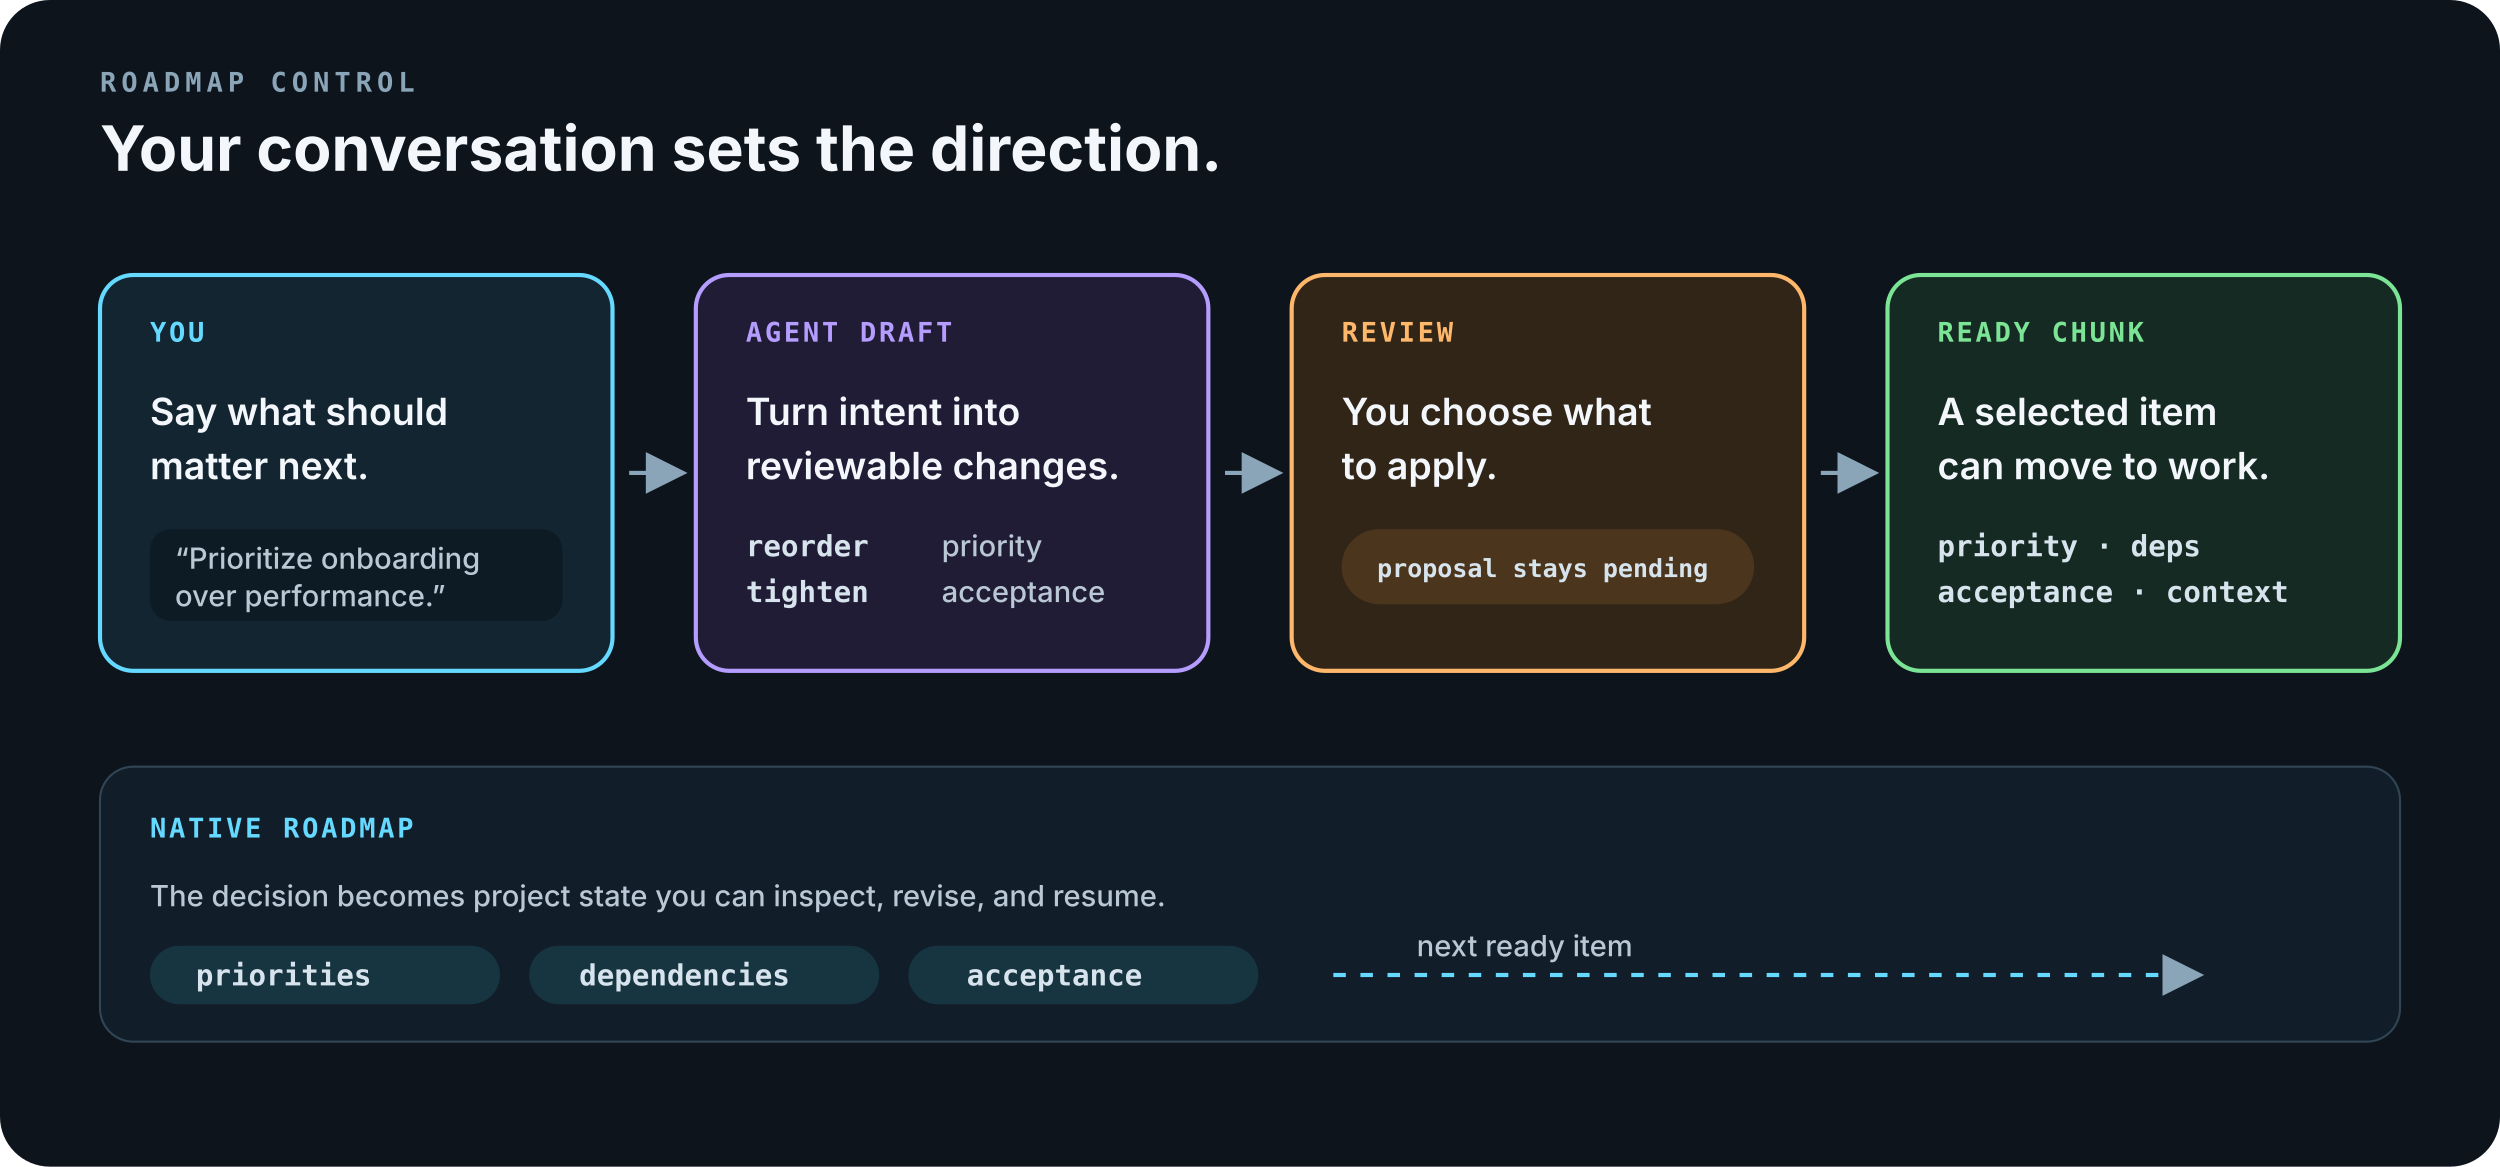
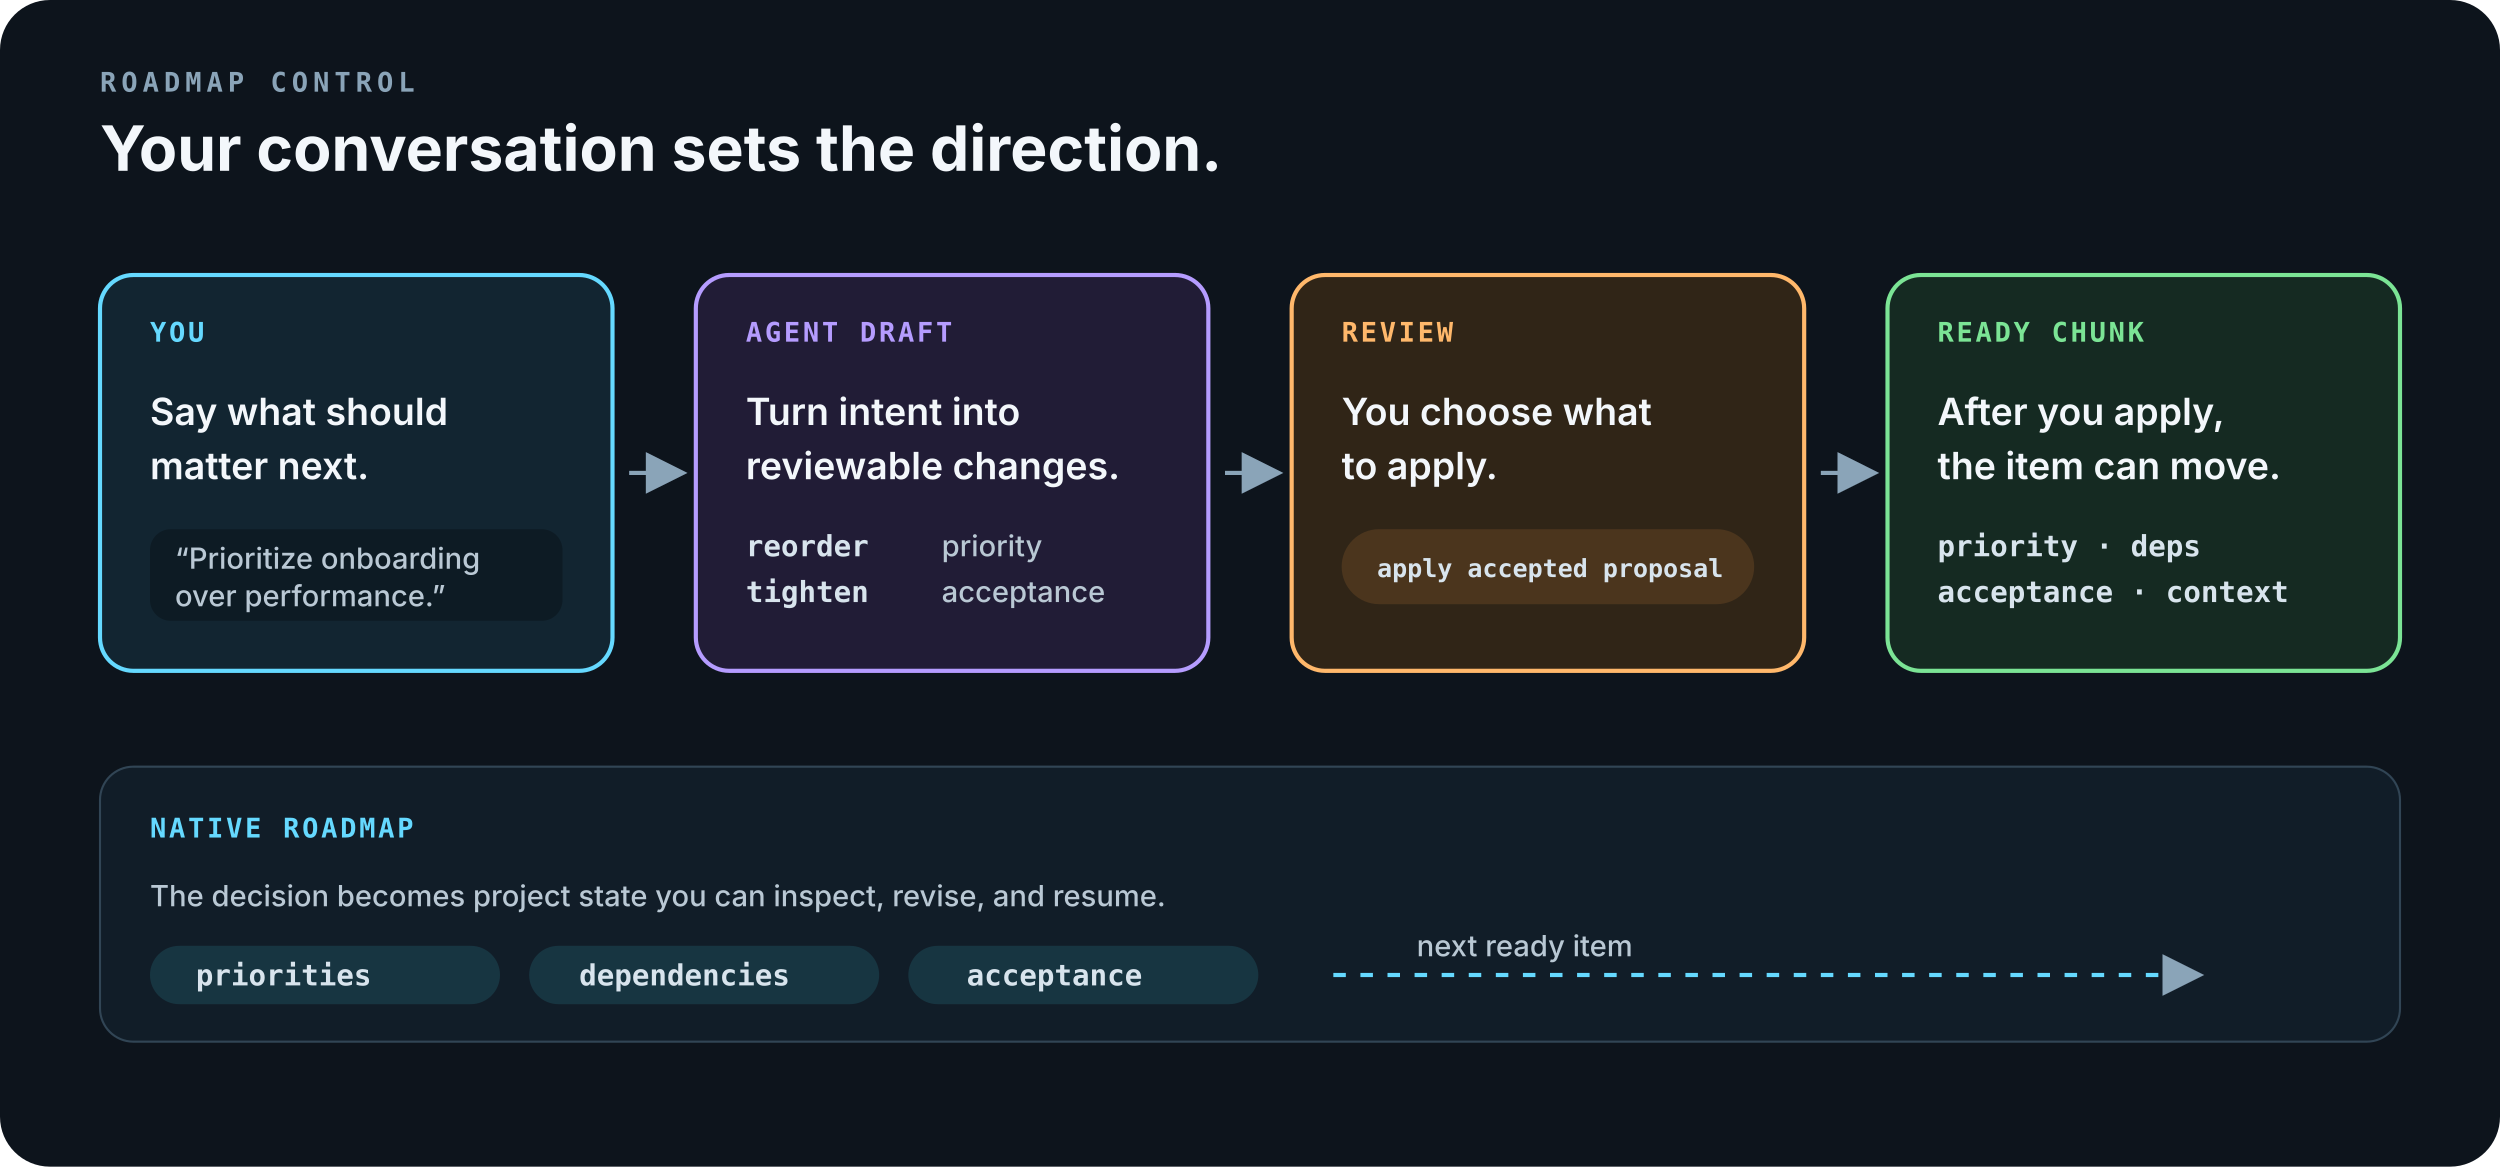
<svg xmlns="http://www.w3.org/2000/svg" viewBox="0 0 1200 560" role="img" aria-labelledby="title desc">
  <defs>
    <marker id="arrow" markerWidth="10" markerHeight="10" refX="8" refY="5" orient="auto">
      <path d="M0 0L10 5L0 10Z" fill="#8aa4b8" />
    </marker>
    <style>
      .kicker{font:600 13px ui-monospace,SFMono-Regular,Menlo,monospace;letter-spacing:2.4px;fill:#8aa4b8}
      .title{font:700 30px Inter,ui-sans-serif,system-ui,sans-serif;fill:#f3f7fb}
      .head{font:700 13px ui-monospace,SFMono-Regular,Menlo,monospace;letter-spacing:1.3px}
      .body{font:600 18px Inter,ui-sans-serif,system-ui,sans-serif;fill:#f3f7fb}
      .small{font:500 14px Inter,ui-sans-serif,system-ui,sans-serif;fill:#b9c8d4}
      .mono{font:600 14px ui-monospace,SFMono-Regular,Menlo,monospace;fill:#d8e4ed}
    </style>
  </defs>
  <rect width="1200" height="560" rx="24" fill="#0d141c" />
  <text x="48" y="44" class="kicker">ROADMAP CONTROL</text>
  <text x="48" y="82" class="title">Your conversation sets the direction.</text>
  <g role="group" aria-label="User prompt">
    <rect x="48" y="132" width="246" height="190" rx="16" fill="#122531" stroke="#65d9ff" stroke-width="2" />
    <text x="72" y="164" class="head" fill="#65d9ff">YOU</text>
    <text x="72" y="204" class="body">Say what should</text>
    <text x="72" y="230" class="body">matter next.</text>
    <rect x="72" y="254" width="198" height="44" rx="10" fill="#0d1b24" />
    <text x="84" y="273" class="small">“Prioritize onboarding</text>
    <text x="84" y="291" class="small">over performance.”</text>
  </g>
  <path d="M302 227H326" stroke="#8aa4b8" stroke-width="2" marker-end="url(#arrow)" />
  <g role="group" aria-label="Agent draft">
    <rect x="334" y="132" width="246" height="190" rx="16" fill="#211c36" stroke="#b59cff" stroke-width="2" />
    <text x="358" y="164" class="head" fill="#b59cff">AGENT DRAFT</text>
    <text x="358" y="204" class="body">Turn intent into</text>
    <text x="358" y="230" class="body">reviewable changes.</text>
    <text x="358" y="267" class="mono">reorder</text>
    <text x="452" y="267" class="small">priority</text>
    <text x="358" y="289" class="mono">tighten</text>
    <text x="452" y="289" class="small">acceptance</text>
  </g>
  <path d="M588 227H612" stroke="#8aa4b8" stroke-width="2" marker-end="url(#arrow)" />
  <g role="group" aria-label="Human review">
    <rect x="620" y="132" width="246" height="190" rx="16" fill="#302517" stroke="#ffb86b" stroke-width="2" />
    <text x="644" y="164" class="head" fill="#ffb86b">REVIEW</text>
    <text x="644" y="204" class="body">You choose what</text>
    <text x="644" y="230" class="body">to apply.</text>
    <rect x="644" y="254" width="198" height="36" rx="18" fill="#4b351d" />
-     <text x="661" y="277" class="mono" fill="#ffd7a8" style="font-size:12px">proposal stays pending</text>
+     <text x="661" y="277" class="mono" fill="#ffd7a8" style="font-size:12px">apply accepted proposal</text>
  </g>
  <path d="M874 227H898" stroke="#8aa4b8" stroke-width="2" marker-end="url(#arrow)" />
  <g role="group" aria-label="Ready roadmap chunk">
    <rect x="906" y="132" width="246" height="190" rx="16" fill="#152a22" stroke="#7be495" stroke-width="2" />
    <text x="930" y="164" class="head" fill="#7be495">READY CHUNK</text>
-     <text x="930" y="204" class="body">A selected item</text>
-     <text x="930" y="230" class="body">can move to work.</text>
+     <text x="930" y="204" class="body">After you apply,</text>
+     <text x="930" y="230" class="body">the item can move.</text>
    <text x="930" y="267" class="mono">priority · deps</text>
    <text x="930" y="289" class="mono">acceptance · context</text>
  </g>
  <rect x="48" y="368" width="1104" height="132" rx="16" fill="#111d28" stroke="#314555" />
  <text x="72" y="402" class="head" fill="#65d9ff">NATIVE ROADMAP</text>
  <text x="72" y="435" class="small">The decision becomes project state you can inspect, revise, and resume.</text>
  <rect x="72" y="454" width="168" height="28" rx="14" fill="#173541" />
  <text x="94" y="473" class="mono">priorities</text>
  <rect x="254" y="454" width="168" height="28" rx="14" fill="#173541" />
  <text x="278" y="473" class="mono">dependencies</text>
  <rect x="436" y="454" width="168" height="28" rx="14" fill="#173541" />
  <text x="464" y="473" class="mono">acceptance</text>
  <path d="M640 468H1054" stroke="#65d9ff" stroke-width="2" stroke-dasharray="6 7" marker-end="url(#arrow)" />
  <text x="680" y="459" class="small">next ready item</text>
</svg>
